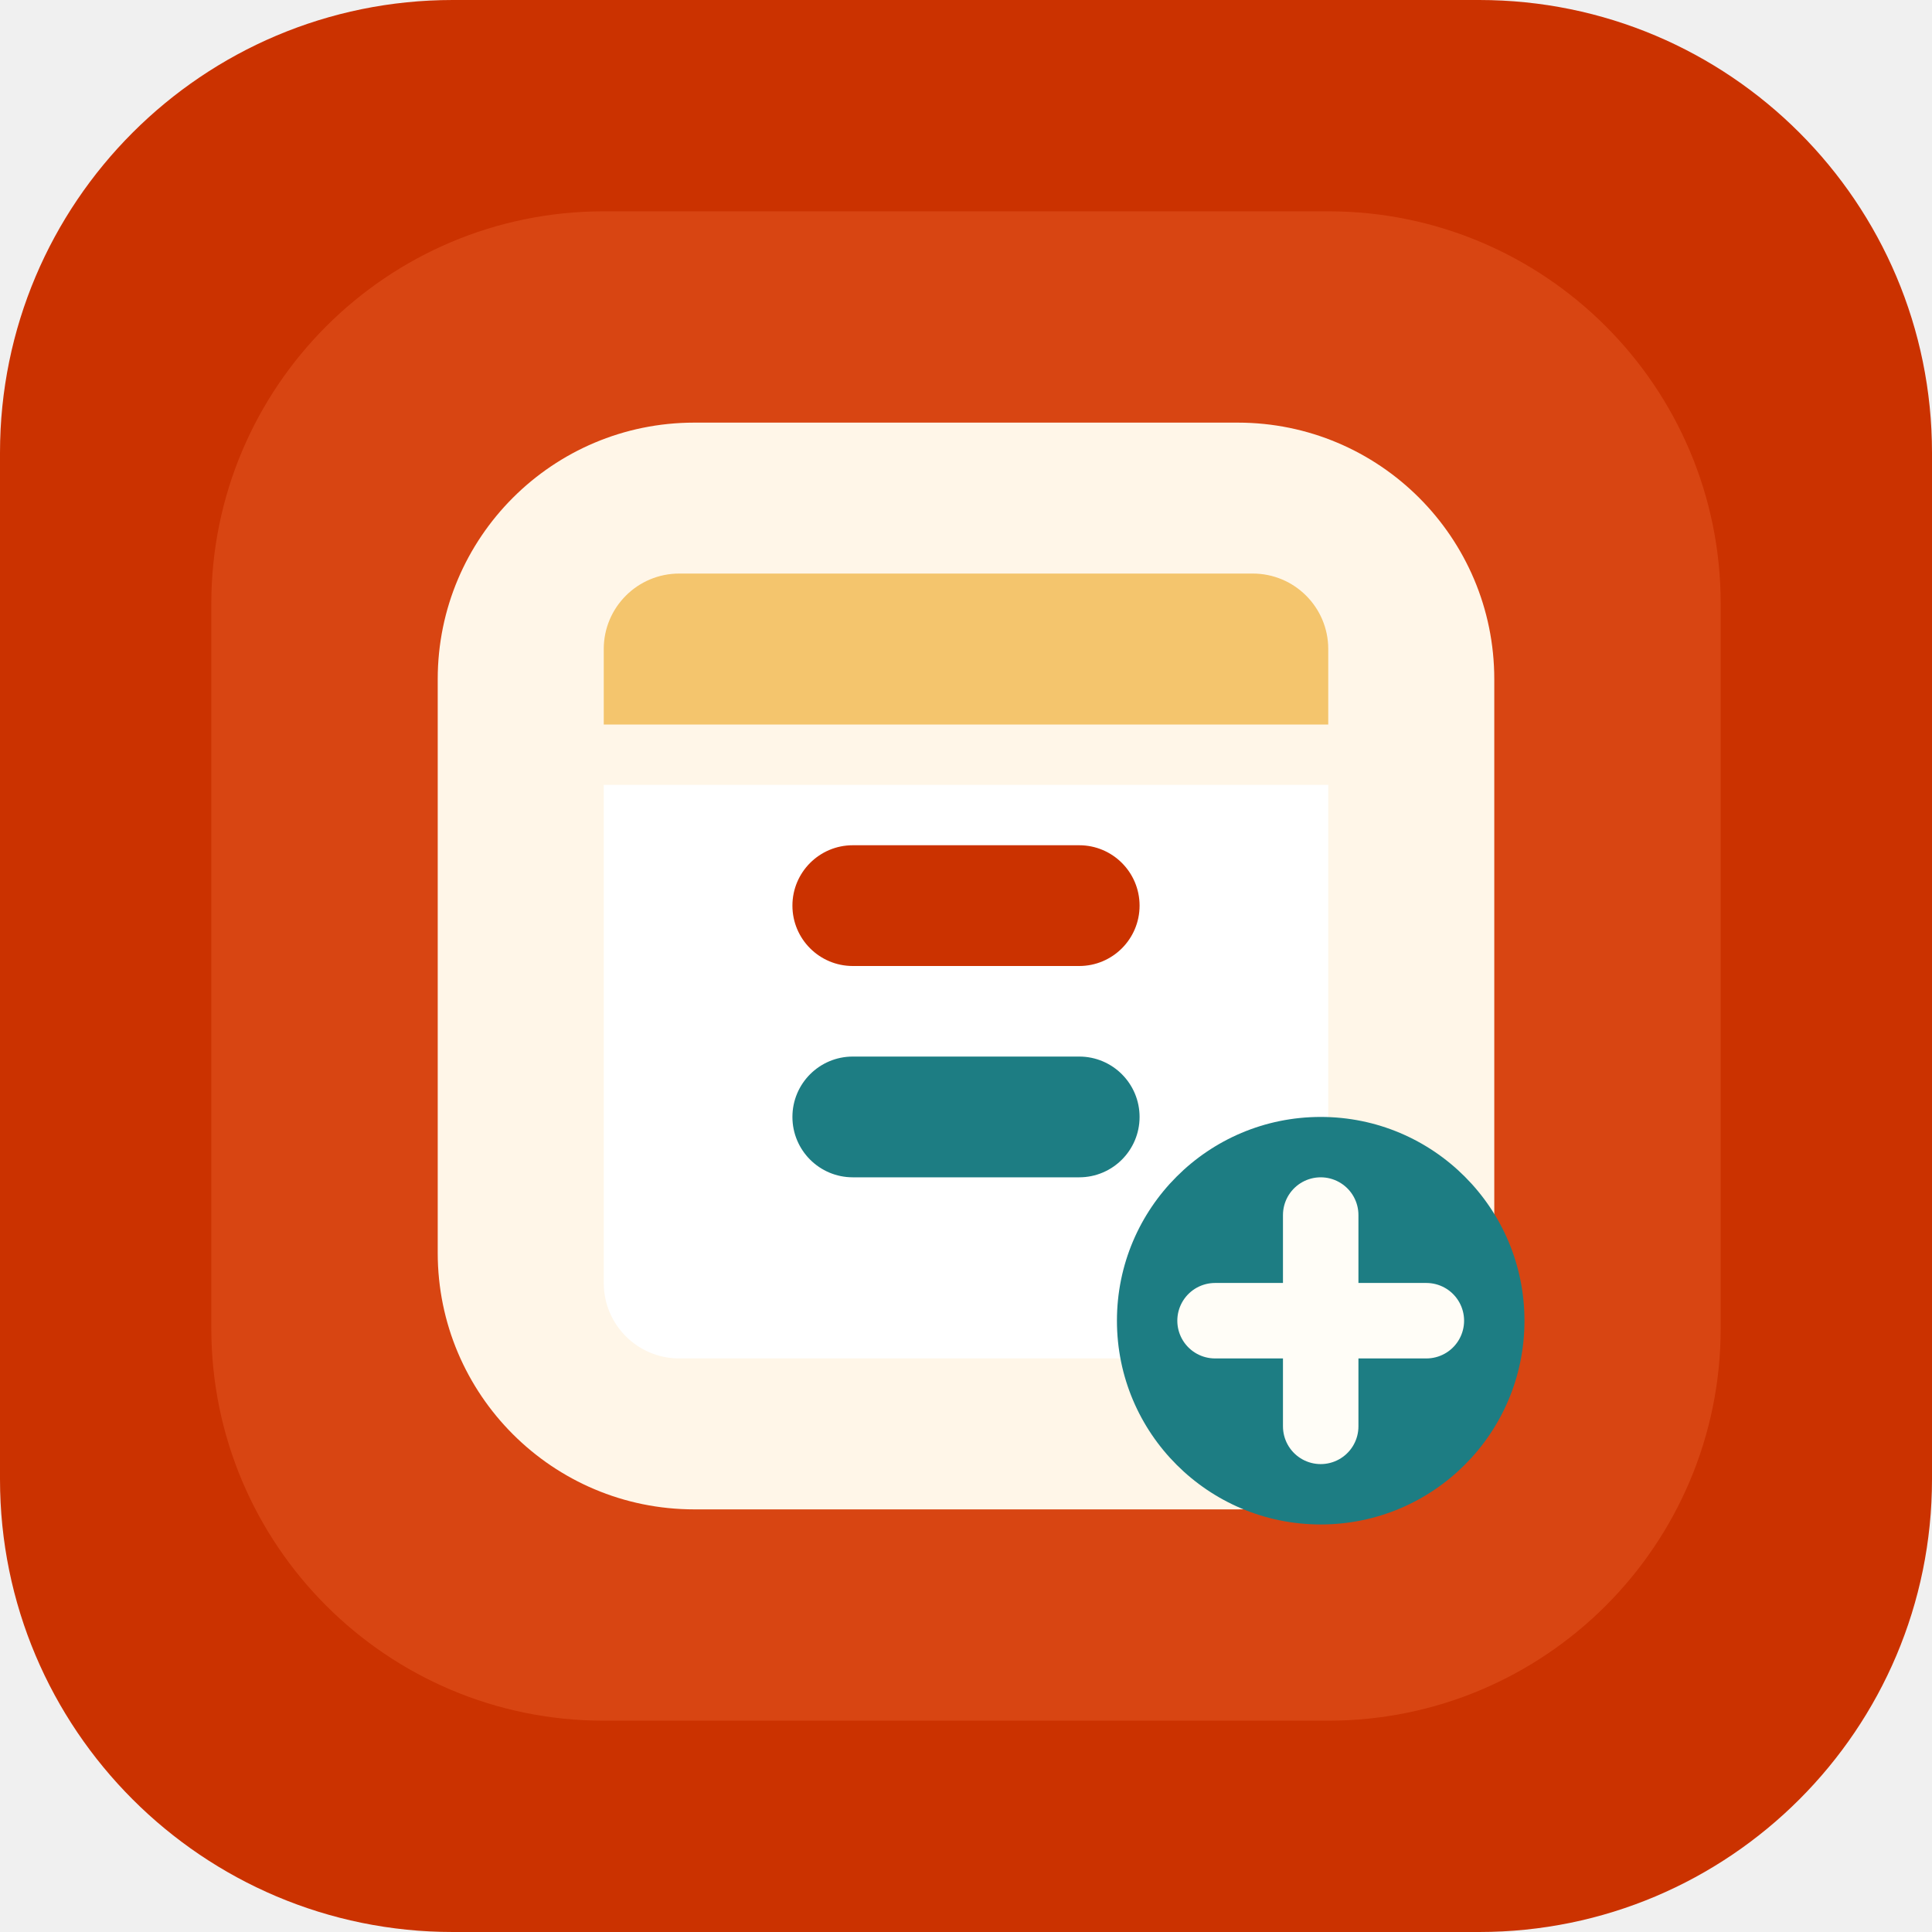
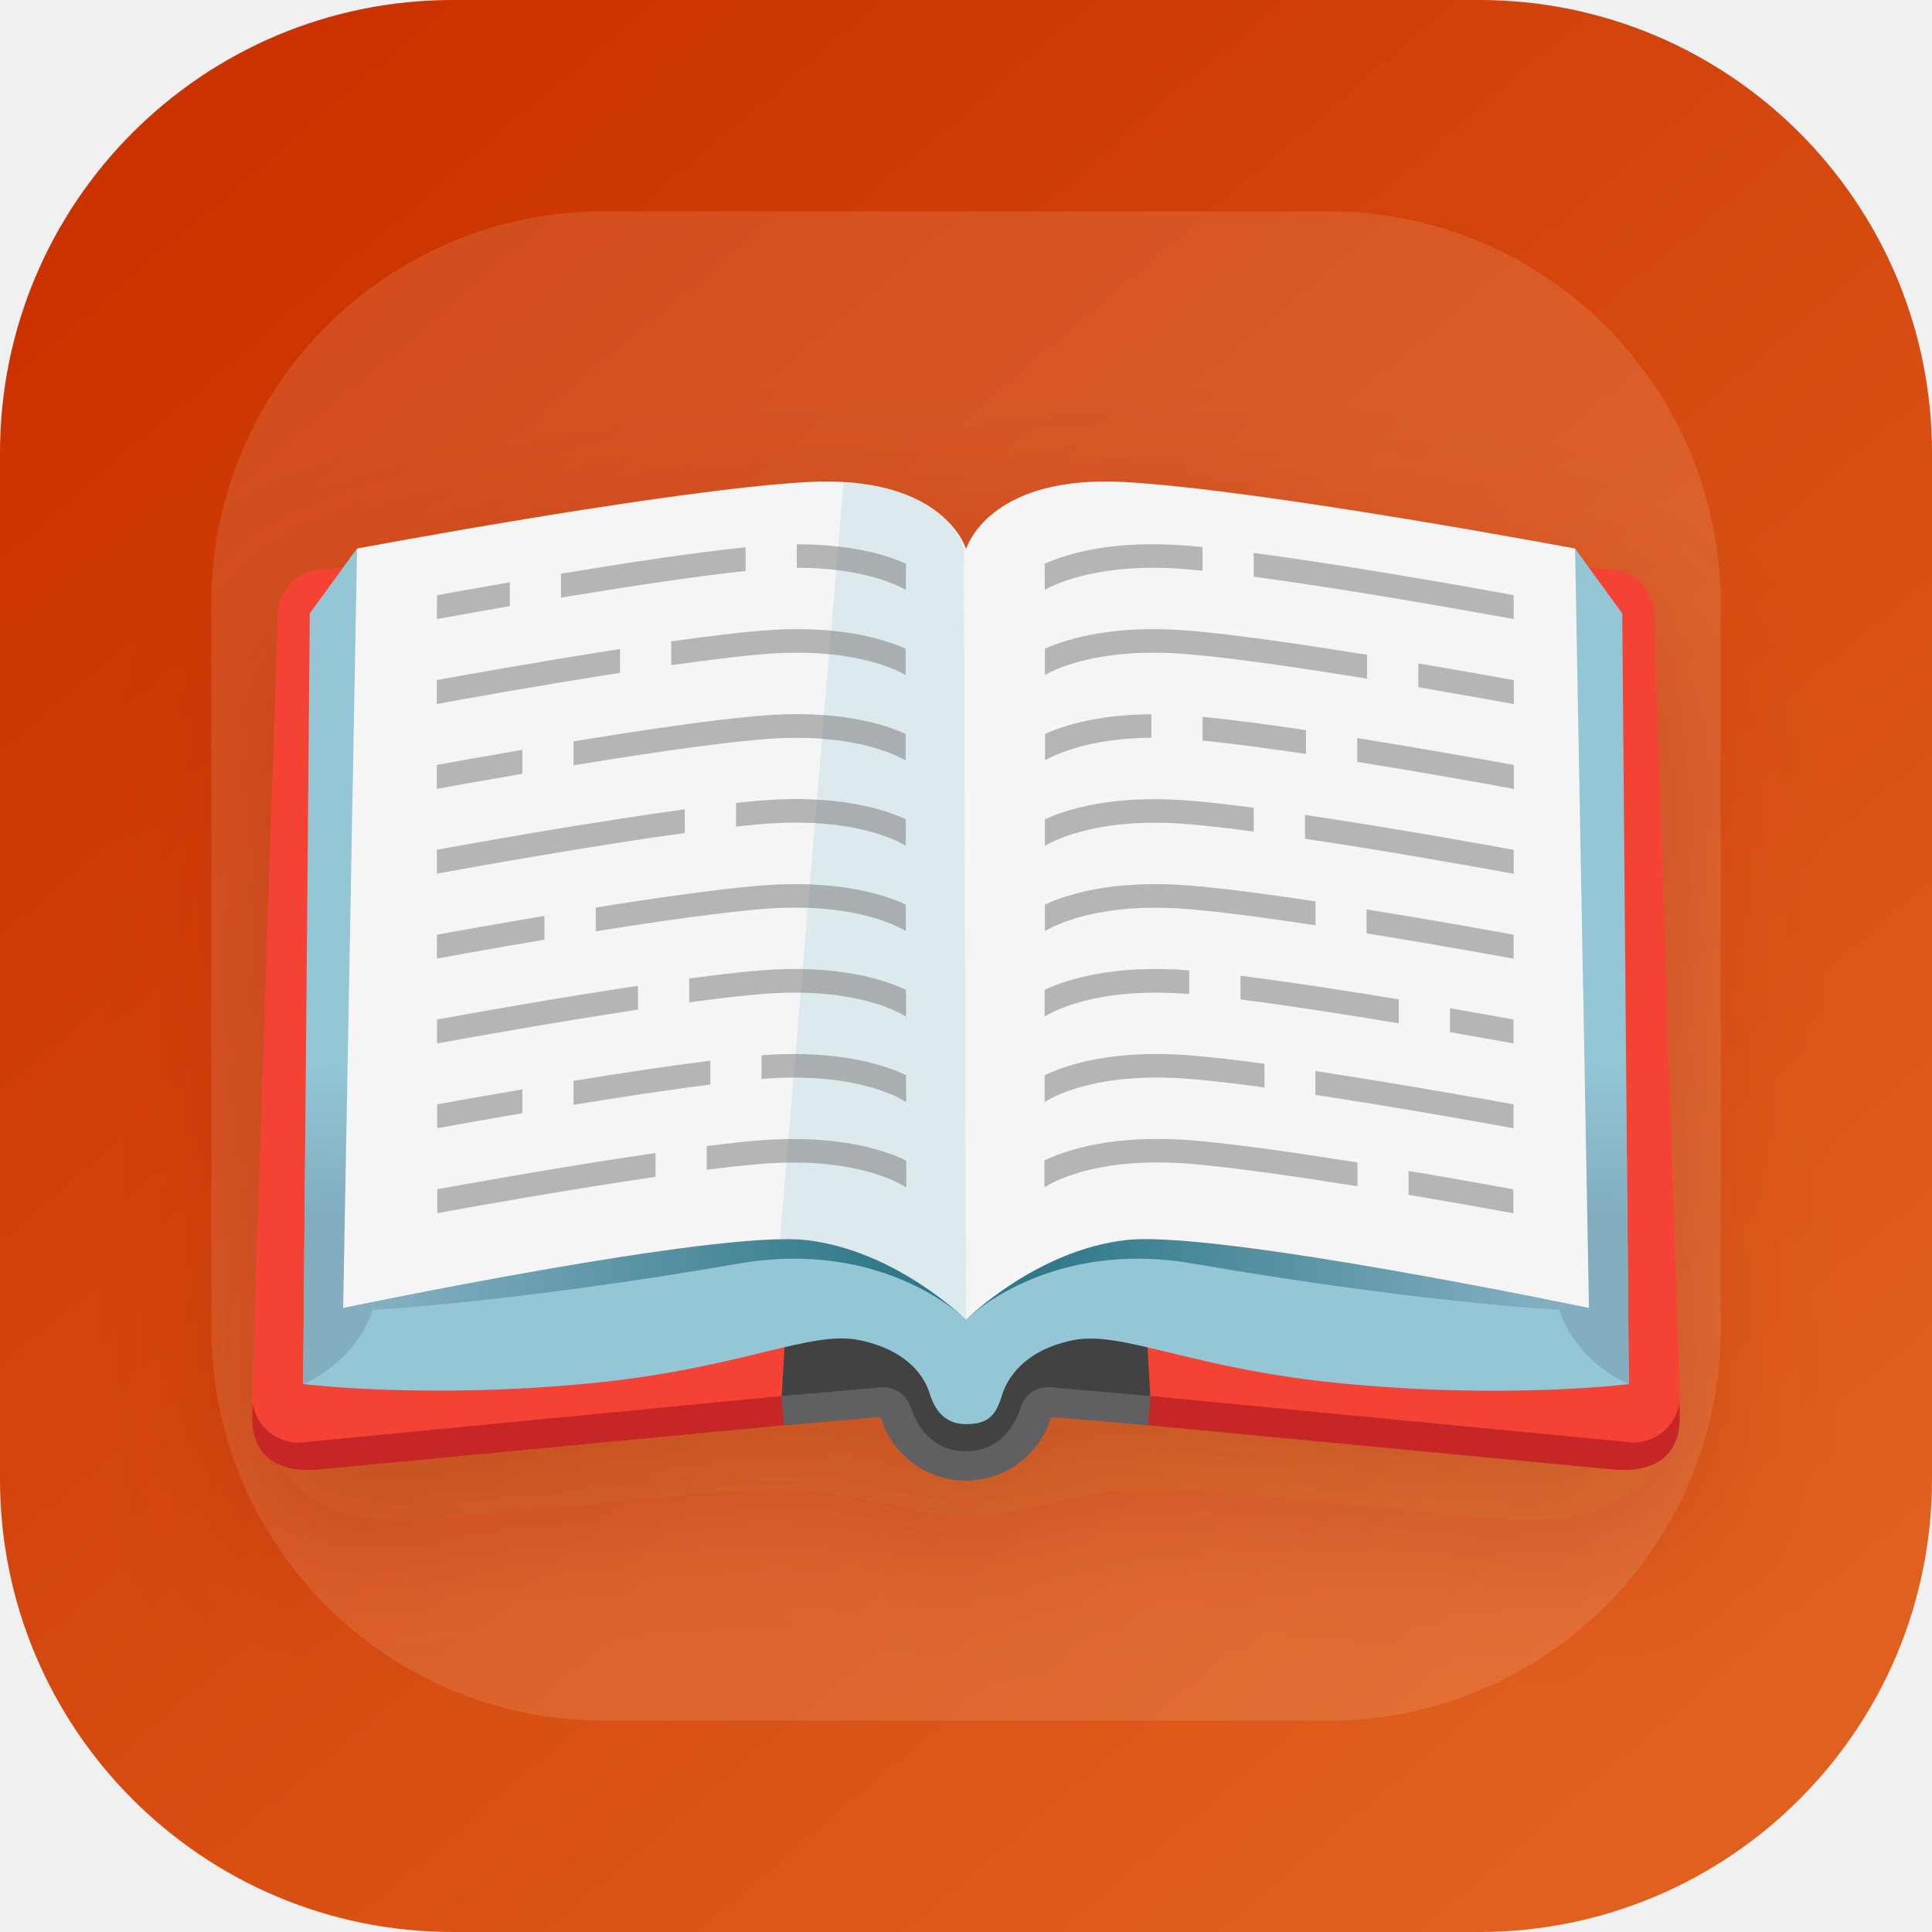
<svg xmlns="http://www.w3.org/2000/svg" width="512" height="512" viewBox="0 0 512 512" fill="none">
-   <rect width="512" height="512" rx="120" fill="#CB3200" />
-   <rect x="56" y="56" width="400" height="400" rx="104" fill="#D84512" />
-   <rect x="116" y="112" width="280" height="288" rx="68" fill="#FFF6E8" />
-   <path d="M160 172C160 160.954 168.954 152 180 152H332C343.046 152 352 160.954 352 172V192H160V172Z" fill="#F4C56D" />
-   <path d="M160 208H352V340C352 351.046 343.046 360 332 360H180C168.954 360 160 351.046 160 340V208Z" fill="#FFFFFF" />
-   <path d="M210 240C210 231.163 217.163 224 226 224H286C294.837 224 302 231.163 302 240C302 248.837 294.837 256 286 256H226C217.163 256 210 248.837 210 240Z" fill="#CB3200" />
-   <path d="M210 296C210 287.163 217.163 280 226 280H286C294.837 280 302 287.163 302 296C302 304.837 294.837 312 286 312H226C217.163 312 210 304.837 210 296Z" fill="#1D7D83" />
-   <circle cx="350" cy="350" r="54" fill="#1D7D83" />
-   <path d="M350 322V378" stroke="#FFFDF7" stroke-width="20" stroke-linecap="round" />
-   <path d="M322 350H378" stroke="#FFFDF7" stroke-width="20" stroke-linecap="round" />
+   <defs>
+     <linearGradient id="bg" x1="64" y1="40" x2="432" y2="472" gradientUnits="userSpaceOnUse">
+       <stop stop-color="#CB3200" />
+       <stop offset="1" stop-color="#E0601F" />
+     </linearGradient>
+     <filter id="shadow" x="0" y="0" width="512" height="512" filterUnits="userSpaceOnUse" color-interpolation-filters="sRGB">
+       <feDropShadow dx="0" dy="16" stdDeviation="20" flood-color="#7F2100" flood-opacity="0.24" />
+     </filter>
+   </defs>
+   <rect width="512" height="512" rx="120" fill="url(#bg)" />
+   <rect x="56" y="56" width="400" height="400" rx="104" fill="#FFF6E8" fill-opacity="0.12" />
+   <g filter="url(#shadow)">
+     <svg x="56" y="60" width="400" height="400" viewBox="0 0 128 128">
+       <g>
+         <path style="fill:#C62828;" d="M70.24,100.79l48.55,4.62c4.57,0.44,5.74-2.11,5.74-4.27l-0.05-2.62L64.77,90.1   C64.77,93.09,67.2,100.79,70.24,100.79z" />
+         <path style="fill:#F44336;" d="M72.01,98.51l7.64,0.67l40.91,3.95c2.2,0,3.97-1.75,3.97-3.91l-2.17-66.26   c0-2.16-1.78-3.91-3.97-3.91l-46.38-4.38c-3.04,0-5.51,2.43-5.51,5.42v63C66.5,96.08,68.96,98.51,72.01,98.51z" />
+         <path style="fill:#C62828;" d="M57.76,100.79l-48.55,4.62c-4.57,0.44-5.74-2.11-5.74-4.27l0.05-2.62l59.71-8.43   C63.23,93.09,60.8,100.79,57.76,100.79z" />
+         <path style="fill:#F44336;" d="M55.99,98.51l-7.58,0.67l-40.97,3.96c-2.2,0-3.97-1.75-3.97-3.91l2.17-66.26   c0-2.16,1.78-3.91,3.97-3.91l46.38-4.38c3.04,0,5.51,2.43,5.51,5.42v63C61.5,96.08,59.04,98.51,55.99,98.51z" />
+         <path style="fill:#424242;" d="M78.75,83.68H49.27l-0.9,15.53l9.2,0.86c0,0,1.97,4.92,6.43,4.92s6.43-4.92,6.43-4.92l9.2-0.86   L78.75,83.68z" />
+         <g>
+           <line style="fill:none;stroke:#616161;stroke-width:2.5;stroke-miterlimit:10;" x1="79.54" y1="100.43" x2="70.97" y2="99.69" />
+         </g>
+         <g>
+           <line style="fill:none;stroke:#616161;stroke-width:2.5;stroke-miterlimit:10;" x1="48.46" y1="100.43" x2="57.03" y2="99.69" />
+         </g>
+         <path style="fill:#94C6D6;" d="M119.65,32.82l-4-5.5L64,86.02l-51.65-58.7l-4,5.5L7.79,98.17c0,0,10.62,1.33,24.81-0.11   c12.36-1.25,18.18-4.45,22.31-3.62c4.96,1,5.86,4.05,6.02,4.57c0.45,1.44,1.34,2.56,3.07,2.56s2.5-0.6,3.03-2.38   c0.16-0.52,1.1-3.74,6.06-4.74c4.13-0.83,9.95,2.37,22.31,3.62c14.19,1.44,24.81,0.11,24.81,0.11L119.65,32.82z" />
+         <linearGradient id="SVGID_1_" gradientUnits="userSpaceOnUse" x1="50.885" y1="88.201" x2="50.638" y2="70.898" gradientTransform="matrix(-1 0 0 1 168.1284 0)">
+           <stop offset="0.267" style="stop-color:#82AEC0" />
+           <stop offset="1" style="stop-color:#82AEC0;stop-opacity:0" />
+         </linearGradient>
+         <path style="fill:url(#SVGID_1_);" d="M114.3,91.87l0.16-26.39h5.47l0.28,32.69C120.21,98.17,115.86,96.48,114.3,91.87z" />
+         <linearGradient id="SVGID_2_" gradientUnits="userSpaceOnUse" x1="98.211" y1="84.601" x2="55.4" y2="84.601" gradientTransform="matrix(-1 0 0 1 168.1284 0)">
+           <stop offset="0" style="stop-color:#2F7889" />
+           <stop offset="1" style="stop-color:#82AEC0" />
+         </linearGradient>
+         <path style="fill:url(#SVGID_2_);" d="M114.55,76.49l-0.25,15.39c0,0-11.96-0.62-31.01-3.92C70.83,85.8,64,92.72,64,92.72   l-0.11-16.23H114.55z" />
+         <linearGradient id="SVGID_3_" gradientUnits="userSpaceOnUse" x1="57.979" y1="84.601" x2="15.263" y2="84.601">
+           <stop offset="0" style="stop-color:#2F7889" />
+           <stop offset="1" style="stop-color:#82AEC0" />
+         </linearGradient>
+         <path style="fill:url(#SVGID_3_);" d="M13.45,76.49l0.25,15.39c0,0,11.96-0.62,31.01-3.92C57.17,85.8,64,92.72,64,92.72   l-0.11-16.23H13.45z" />
+         <linearGradient id="SVGID_4_" gradientUnits="userSpaceOnUse" x1="10.753" y1="88.201" x2="10.505" y2="70.898">
+           <stop offset="0.267" style="stop-color:#82AEC0" />
+           <stop offset="1" style="stop-color:#82AEC0;stop-opacity:0" />
+         </linearGradient>
+         <path style="fill:url(#SVGID_4_);" d="M13.7,91.87l-0.16-26.39H8.06L7.79,98.17C7.79,98.17,12.13,96.48,13.7,91.87z" />
+         <path style="fill:#F5F5F5;" d="M115.65,27.32c0,0-26.54-4.99-38.19-5.64c-10.96-0.61-13.21,4.97-13.43,5.64h-0.04   c-0.23-0.67-2.48-6.24-13.44-5.64c-11.65,0.65-38.19,5.64-38.19,5.64l-1.18,64.4c0,0,31.6-6.62,39.25-5.76S64,92.72,64,92.72   S64,92.71,64,92.71v0.01c0,0,5.93-5.9,13.58-6.76c7.65-0.86,39.25,5.76,39.25,5.76L115.65,27.32z" />
+         <path style="opacity:0.26;fill:#94C6D6;" d="M53.62,21.69l-5.4,64.2c0.85-0.02,1.6,0,2.2,0.07C58.06,86.81,64,92.72,64,92.72   l-0.17-65.4C63.83,27.32,62.53,22.2,53.62,21.69z" />
+         <g style="opacity:0.5;">
+           <path style="fill:#757575;" d="M25.31,30.18c-2.7,0.47-4.91,0.87-6.17,1.09c0,0.62,0,1.3-0.01,2.03c1.11-0.2,3.37-0.61,6.18-1.1    V30.18z" />
+           <g>
+             <path style="fill:#757575;" d="M49.65,26.96v1.99c5.33-0.01,8.28,1.33,9.25,1.87c0-0.83,0.01-1.57,0.01-2.22     C57.26,27.86,54.24,26.95,49.65,26.96z" />
+             <path style="fill:#757575;" d="M45.31,27.21c-4.33,0.44-10.36,1.36-15.66,2.24v2.03c5.26-0.87,11.3-1.8,15.66-2.26V27.21z" />
+           </g>
+           <g>
+             <path style="fill:#757575;" d="M34.66,35.84c-6.46,1-12.94,2.16-15.54,2.63c0,0.66,0,1.34,0,2.03c2.26-0.41,8.89-1.61,15.54-2.64     V35.84z" />
+             <path style="fill:#757575;" d="M46.69,34.28c-2.11,0.17-4.8,0.51-7.69,0.91v2.02c2.95-0.42,5.71-0.76,7.85-0.94     c7.18-0.59,10.97,1.17,12.03,1.77c0-0.77,0-1.51,0-2.23C56.92,34.94,52.99,33.76,46.69,34.28z" />
+           </g>
+           <g>
+             <path style="fill:#757575;" d="M26.38,44.39c-3.16,0.54-5.8,1.01-7.26,1.28c0,0.67,0,1.35,0,2.03c1.31-0.24,3.99-0.72,7.26-1.28     V44.39z" />
+             <path style="fill:#757575;" d="M58.88,43.04c-1.95-0.88-5.89-2.08-12.25-1.55c-4.07,0.33-10.3,1.26-15.91,2.18v2.03     c5.66-0.93,11.98-1.87,16.08-2.21c7.3-0.6,11.1,1.23,12.08,1.8C58.88,44.52,58.88,43.78,58.88,43.04z" />
+           </g>
+           <g>
+             <path style="fill:#757575;" d="M58.89,50.27c-1.93-0.88-5.89-2.11-12.3-1.58c-0.65,0.05-1.35,0.12-2.09,0.2v2.01     c0.81-0.09,1.56-0.16,2.26-0.22c7.44-0.61,11.24,1.3,12.14,1.84C58.89,51.77,58.89,51.02,58.89,50.27z" />
+             <path style="fill:#757575;" d="M40.15,49.43c-7.82,1.07-17.56,2.8-21.02,3.43c0,0.68,0,1.35,0,2.03     c3.05-0.56,13.02-2.35,21.02-3.45V49.43z" />
+           </g>
+           <g>
+             <path style="fill:#757575;" d="M28.25,58.47c-3.93,0.66-7.33,1.27-9.12,1.59c0,0.68,0,1.36,0,2.03c1.62-0.3,5.07-0.92,9.12-1.6     V58.47z" />
+             <path style="fill:#757575;" d="M58.9,57.51c-1.91-0.88-5.89-2.14-12.36-1.61c-3.6,0.3-8.88,1.05-13.94,1.86v2.02     c5.11-0.82,10.48-1.59,14.1-1.89c7.63-0.63,11.44,1.41,12.2,1.87C58.9,59.01,58.9,58.26,58.9,57.51z" />
+           </g>
+           <path style="fill:#757575;" d="M58.92,71.98c-1.82-0.87-5.76-2.18-12.26-1.69v2.01c8.29-0.67,12.05,1.81,12.26,1.96    C58.92,73.52,58.92,72.76,58.92,71.98z" />
+           <g>
+             <path style="fill:#757575;" d="M26.38,73.18c-3.08,0.53-5.7,0.99-7.23,1.27c0,0.7,0,1.37,0,2.03c1.41-0.26,4.05-0.73,7.23-1.28     V73.18z" />
+             <path style="fill:#757575;" d="M30.72,72.46v2.03c3.88-0.63,8.05-1.27,11.6-1.72v-2.02C38.79,71.19,34.62,71.82,30.72,72.46z" />
+           </g>
+           <g>
+             <path style="fill:#757575;" d="M37.67,78.58c-7.16,1.04-15.21,2.47-18.51,3.07c0,0.74,0,1.42,0,2.03     c2.99-0.55,11.19-2.01,18.51-3.08V78.58z" />
+             <path style="fill:#757575;" d="M58.93,79.22c-1.81-0.88-5.84-2.25-12.56-1.7c-1.27,0.1-2.75,0.27-4.36,0.47V80     c1.67-0.21,3.21-0.38,4.52-0.49c8.56-0.71,12.32,1.95,12.36,1.97l0.05-0.06C58.94,80.73,58.94,80,58.93,79.22z" />
+           </g>
+           <g>
+             <path style="fill:#757575;" d="M36.18,64.4c-6.82,1.02-14.05,2.31-17.04,2.86c0,0.69,0,1.36,0,2.03     c2.68-0.49,10.05-1.81,17.04-2.87V64.4z" />
+             <path style="fill:#757575;" d="M58.91,64.74c-1.88-0.88-5.87-2.18-12.43-1.64c-1.68,0.14-3.73,0.38-5.95,0.68v2.02     c2.29-0.31,4.4-0.56,6.12-0.7c7.88-0.65,11.69,1.54,12.27,1.91C58.91,66.27,58.91,65.51,58.91,64.74z" />
+           </g>
+         </g>
+         <g style="opacity:0.5;">
+           <g>
+             <path style="fill:#757575;" d="M88.41,29.71c8.28,1.1,19.1,3.06,22.04,3.59c0-0.74,0-1.41-0.01-2.03     c-3.44-0.63-13.97-2.51-22.04-3.58V29.71z" />
+             <path style="fill:#757575;" d="M84.06,27.19c-0.43-0.04-0.84-0.08-1.23-0.11c-6.27-0.52-10.19,0.65-12.16,1.52     c0,0.65,0.01,1.4,0.01,2.22c1.12-0.62,4.91-2.33,11.99-1.75c0.44,0.04,0.91,0.08,1.39,0.13V27.19z" />
+           </g>
+           <g>
+             <path style="fill:#757575;" d="M102.36,39.08c3.67,0.63,6.71,1.17,8.1,1.43c0-0.7,0-1.37,0-2.03c-1.57-0.29-4.55-0.82-8.1-1.42     V39.08z" />
+             <path style="fill:#757575;" d="M98.02,36.33c-5.41-0.87-11.25-1.73-15.13-2.05c-6.3-0.52-10.23,0.66-12.2,1.53     c0,0.72,0,1.46,0,2.23c1.06-0.6,4.85-2.36,12.03-1.77c3.91,0.32,9.84,1.2,15.29,2.08V36.33z" />
+           </g>
+           <path style="fill:#757575;" d="M97.18,43.39v2.02c5.81,0.93,11.22,1.91,13.28,2.29c0-0.69,0-1.36,0-2.03    C108.13,45.25,102.82,44.3,97.18,43.39z" />
+           <g>
+             <path style="fill:#757575;" d="M88.4,49.3c-2.01-0.26-3.87-0.48-5.41-0.6c-6.41-0.53-10.37,0.7-12.3,1.58c0,0.75,0,1.5,0,2.25     c0.9-0.53,4.71-2.45,12.14-1.84c1.58,0.13,3.5,0.35,5.57,0.63V49.3z" />
+             <path style="fill:#757575;" d="M92.75,49.91v2.02c7.25,1.08,15.06,2.49,17.7,2.97c0-0.68,0-1.36,0-2.03     C107.47,52.32,99.82,50.96,92.75,49.91z" />
+           </g>
+           <g>
+             <path style="fill:#757575;" d="M93.63,57.24c-3.95-0.6-7.78-1.11-10.58-1.34c-6.48-0.53-10.46,0.73-12.36,1.61     c0,0.75,0,1.51,0,2.26c0.76-0.47,4.57-2.5,12.2-1.87c2.83,0.23,6.74,0.76,10.75,1.37V57.24z" />
+             <path style="fill:#757575;" d="M97.97,57.92v2.03c5.44,0.88,10.42,1.78,12.47,2.15c0-0.67,0-1.35,0-2.03     C108.16,59.65,103.26,58.77,97.97,57.92z" />
+           </g>
+           <path style="fill:#757575;" d="M105.04,66.3v2.03c2.36,0.41,4.29,0.76,5.39,0.96c0-0.67,0-1.35,0-2.03    C109.23,67.04,107.33,66.7,105.04,66.3z" />
+           <g>
+             <path style="fill:#757575;" d="M89.29,71.01c-2.29-0.31-4.41-0.56-6.13-0.7c-6.64-0.55-10.65,0.79-12.49,1.67     c0,0.78,0,1.54,0,2.28c0.21-0.15,3.99-2.65,12.34-1.96c1.76,0.14,3.94,0.4,6.3,0.72V71.01z" />
+             <path style="fill:#757575;" d="M93.63,71.63v2.02c6.88,1.04,14.1,2.34,16.8,2.83c0-0.66,0-1.34,0-2.03     C107.43,73.91,100.35,72.65,93.63,71.63z" />
+           </g>
+           <g>
+             <path style="fill:#757575;" d="M97.18,79.38c-5.07-0.81-10.37-1.57-13.97-1.87c-6.73-0.55-10.75,0.83-12.56,1.7     c0,0.78,0,1.51,0,2.2l0.05,0.06c0.03-0.02,3.79-2.68,12.36-1.97c3.63,0.3,9.02,1.08,14.14,1.9V79.38z" />
+             <path style="fill:#757575;" d="M101.53,80.1v2.03c3.89,0.65,7.21,1.25,8.89,1.56c0-0.61,0-1.29,0-2.03     C108.59,81.32,105.31,80.73,101.53,80.1z" />
+           </g>
+           <g>
+             <path style="fill:#757575;" d="M82.93,63.09c-6.46-0.51-10.4,0.78-12.26,1.65c0,0.76,0,1.52,0,2.27     c0.58-0.37,4.38-2.56,12.26-1.91V63.09z" />
+             <path style="fill:#757575;" d="M87.28,63.55v2.01c4.12,0.52,9.07,1.3,13.42,2.02v-2.03C96.32,64.83,91.37,64.06,87.28,63.55z" />
+           </g>
+           <g>
+             <path style="fill:#757575;" d="M79.72,41.37c-4.48,0.03-7.43,0.95-9.02,1.67c0,0.74,0,1.48,0,2.24c0.84-0.48,3.71-1.87,9.02-1.92     V41.37z" />
+             <path style="fill:#757575;" d="M84.06,41.59v2.01c2.49,0.25,5.58,0.67,8.77,1.14v-2.02C89.63,42.24,86.55,41.83,84.06,41.59z" />
+           </g>
+         </g>
+         <path style="fill:#616161;" d="M71.16,98.45c-1.12-0.1-2.15,0.59-2.51,1.66c-0.54,1.63-1.8,3.76-4.65,3.76   c-2.88,0-4.15-2.14-4.7-3.77c-0.36-1.05-1.37-1.73-2.48-1.64l-0.39,0.03l0.01,0.32c0,4.17,3.38,7.55,7.55,7.55   c4.17,0,7.55-3.38,7.55-7.55c0-0.1-0.01-0.33-0.01-0.33L71.16,98.45z" />
+       </g>
+     </svg>
+   </g>
</svg>
